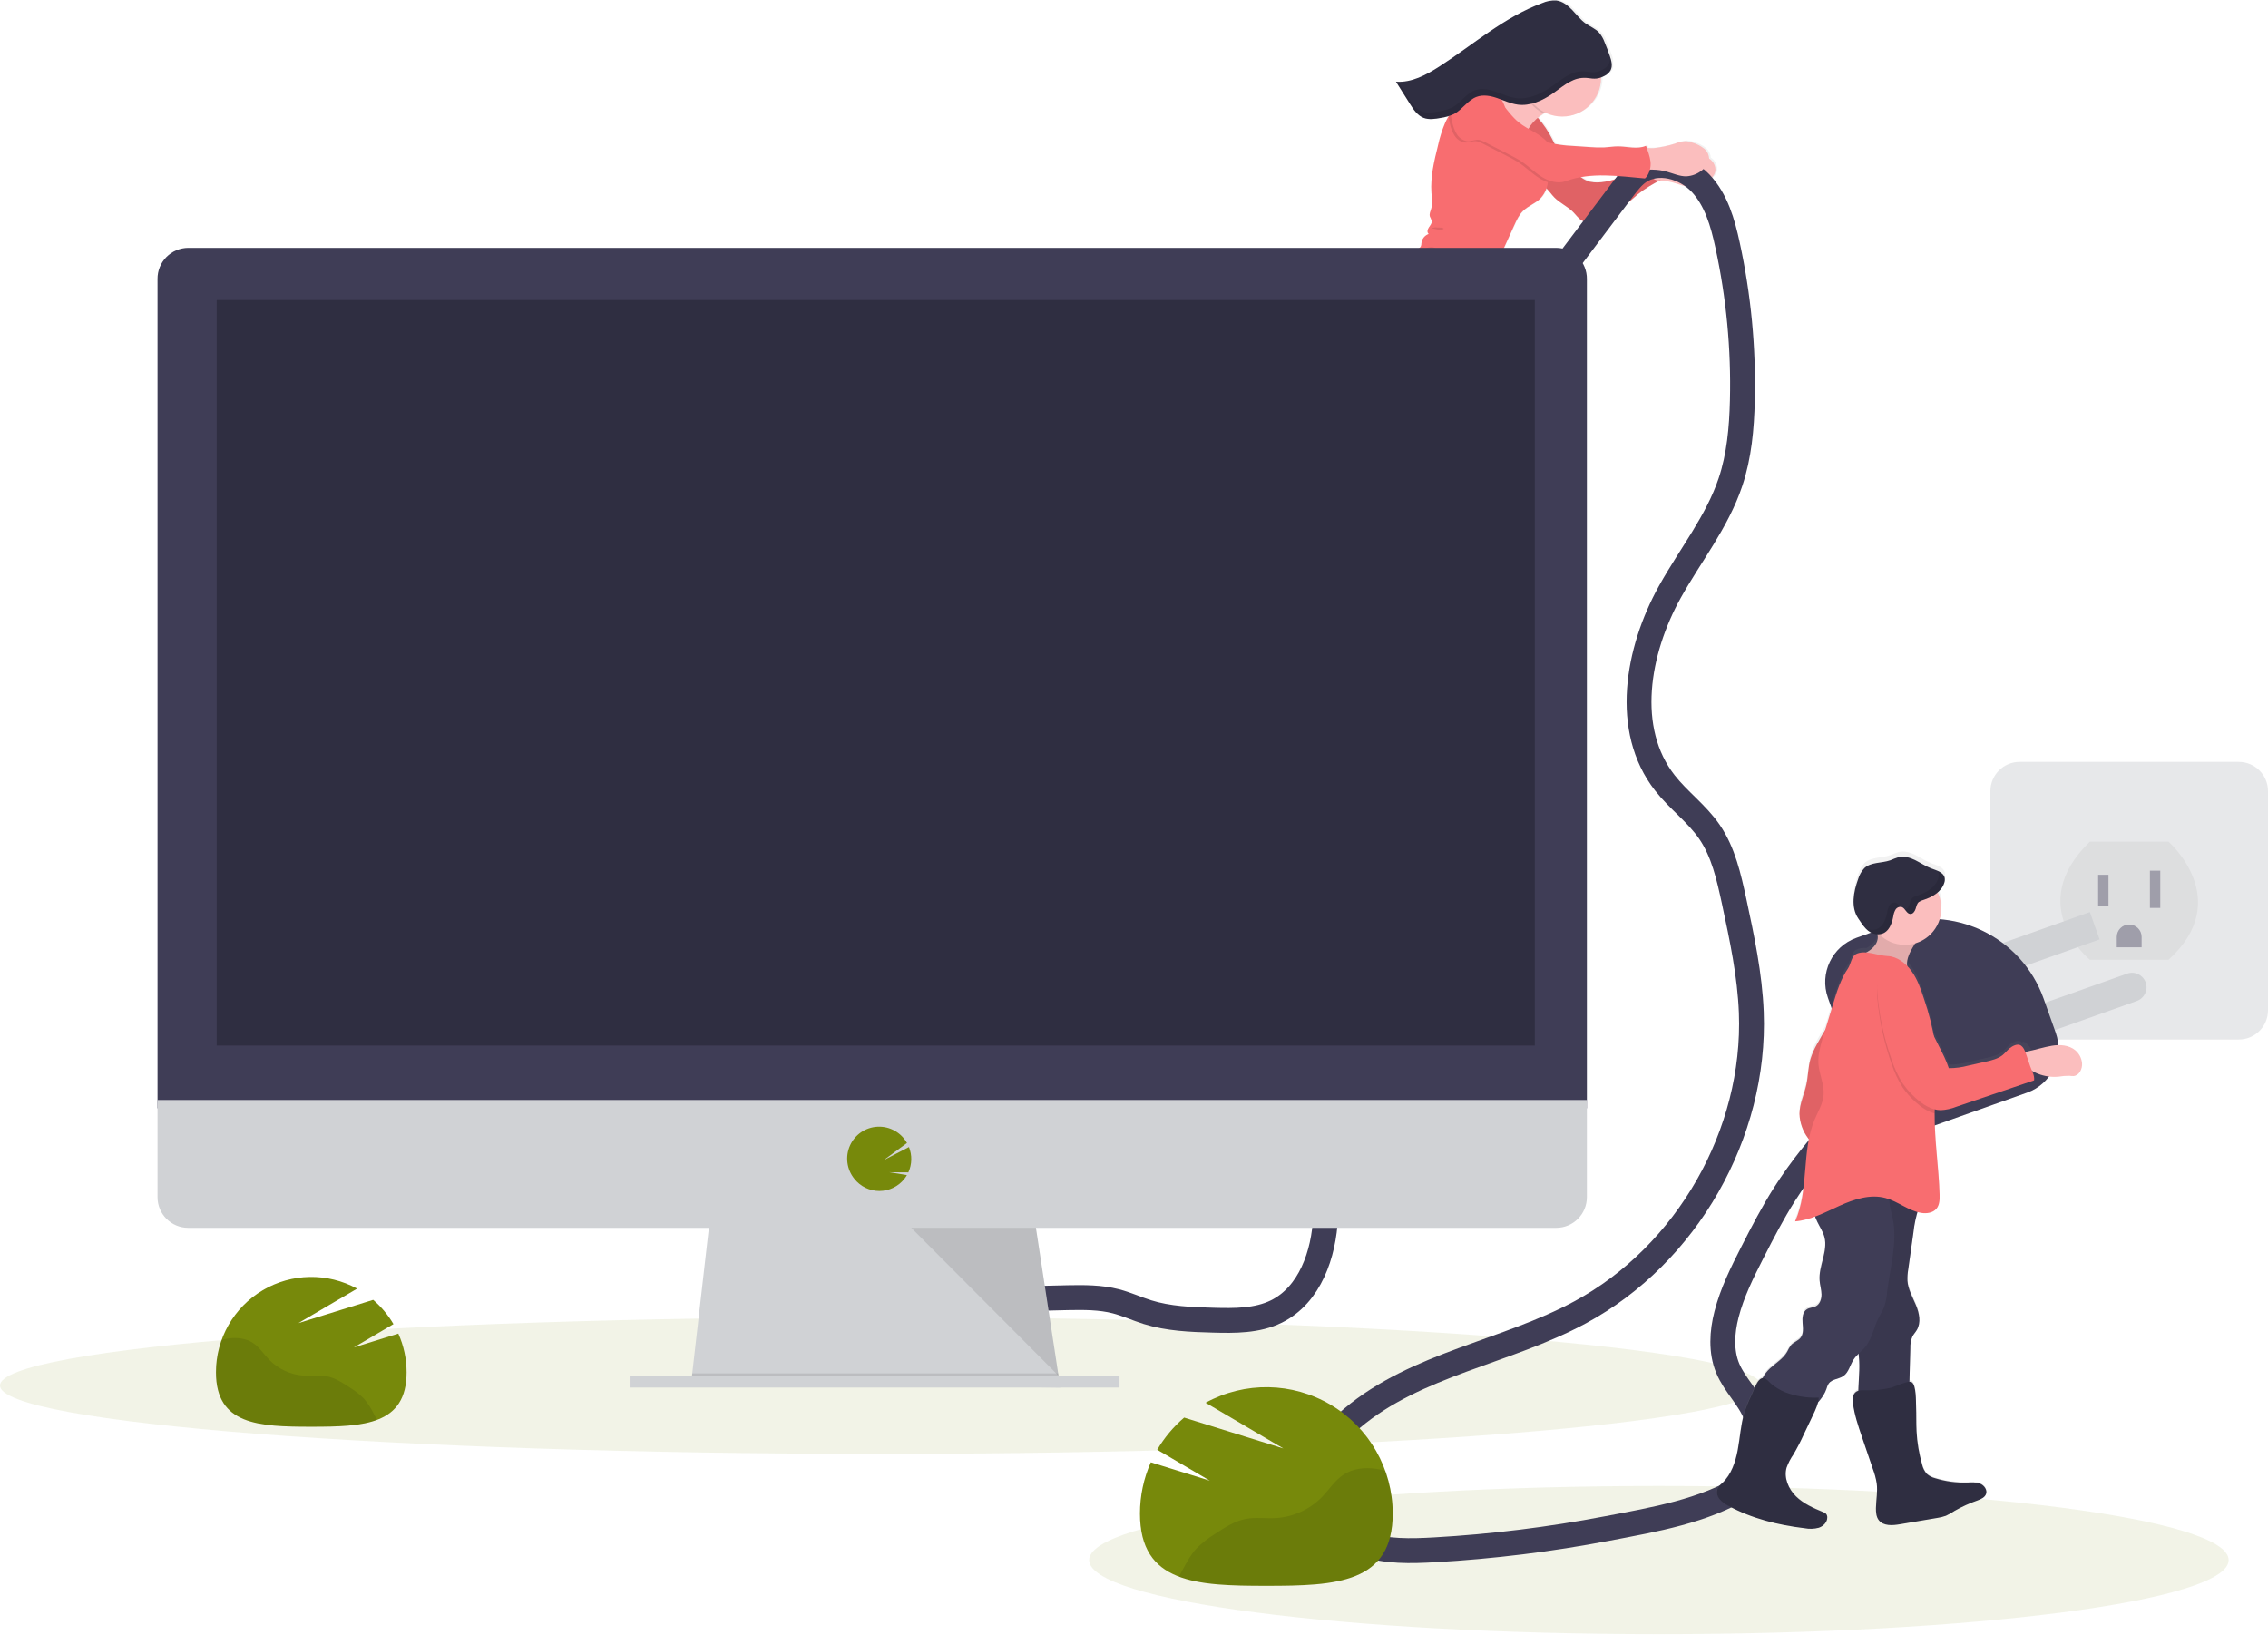
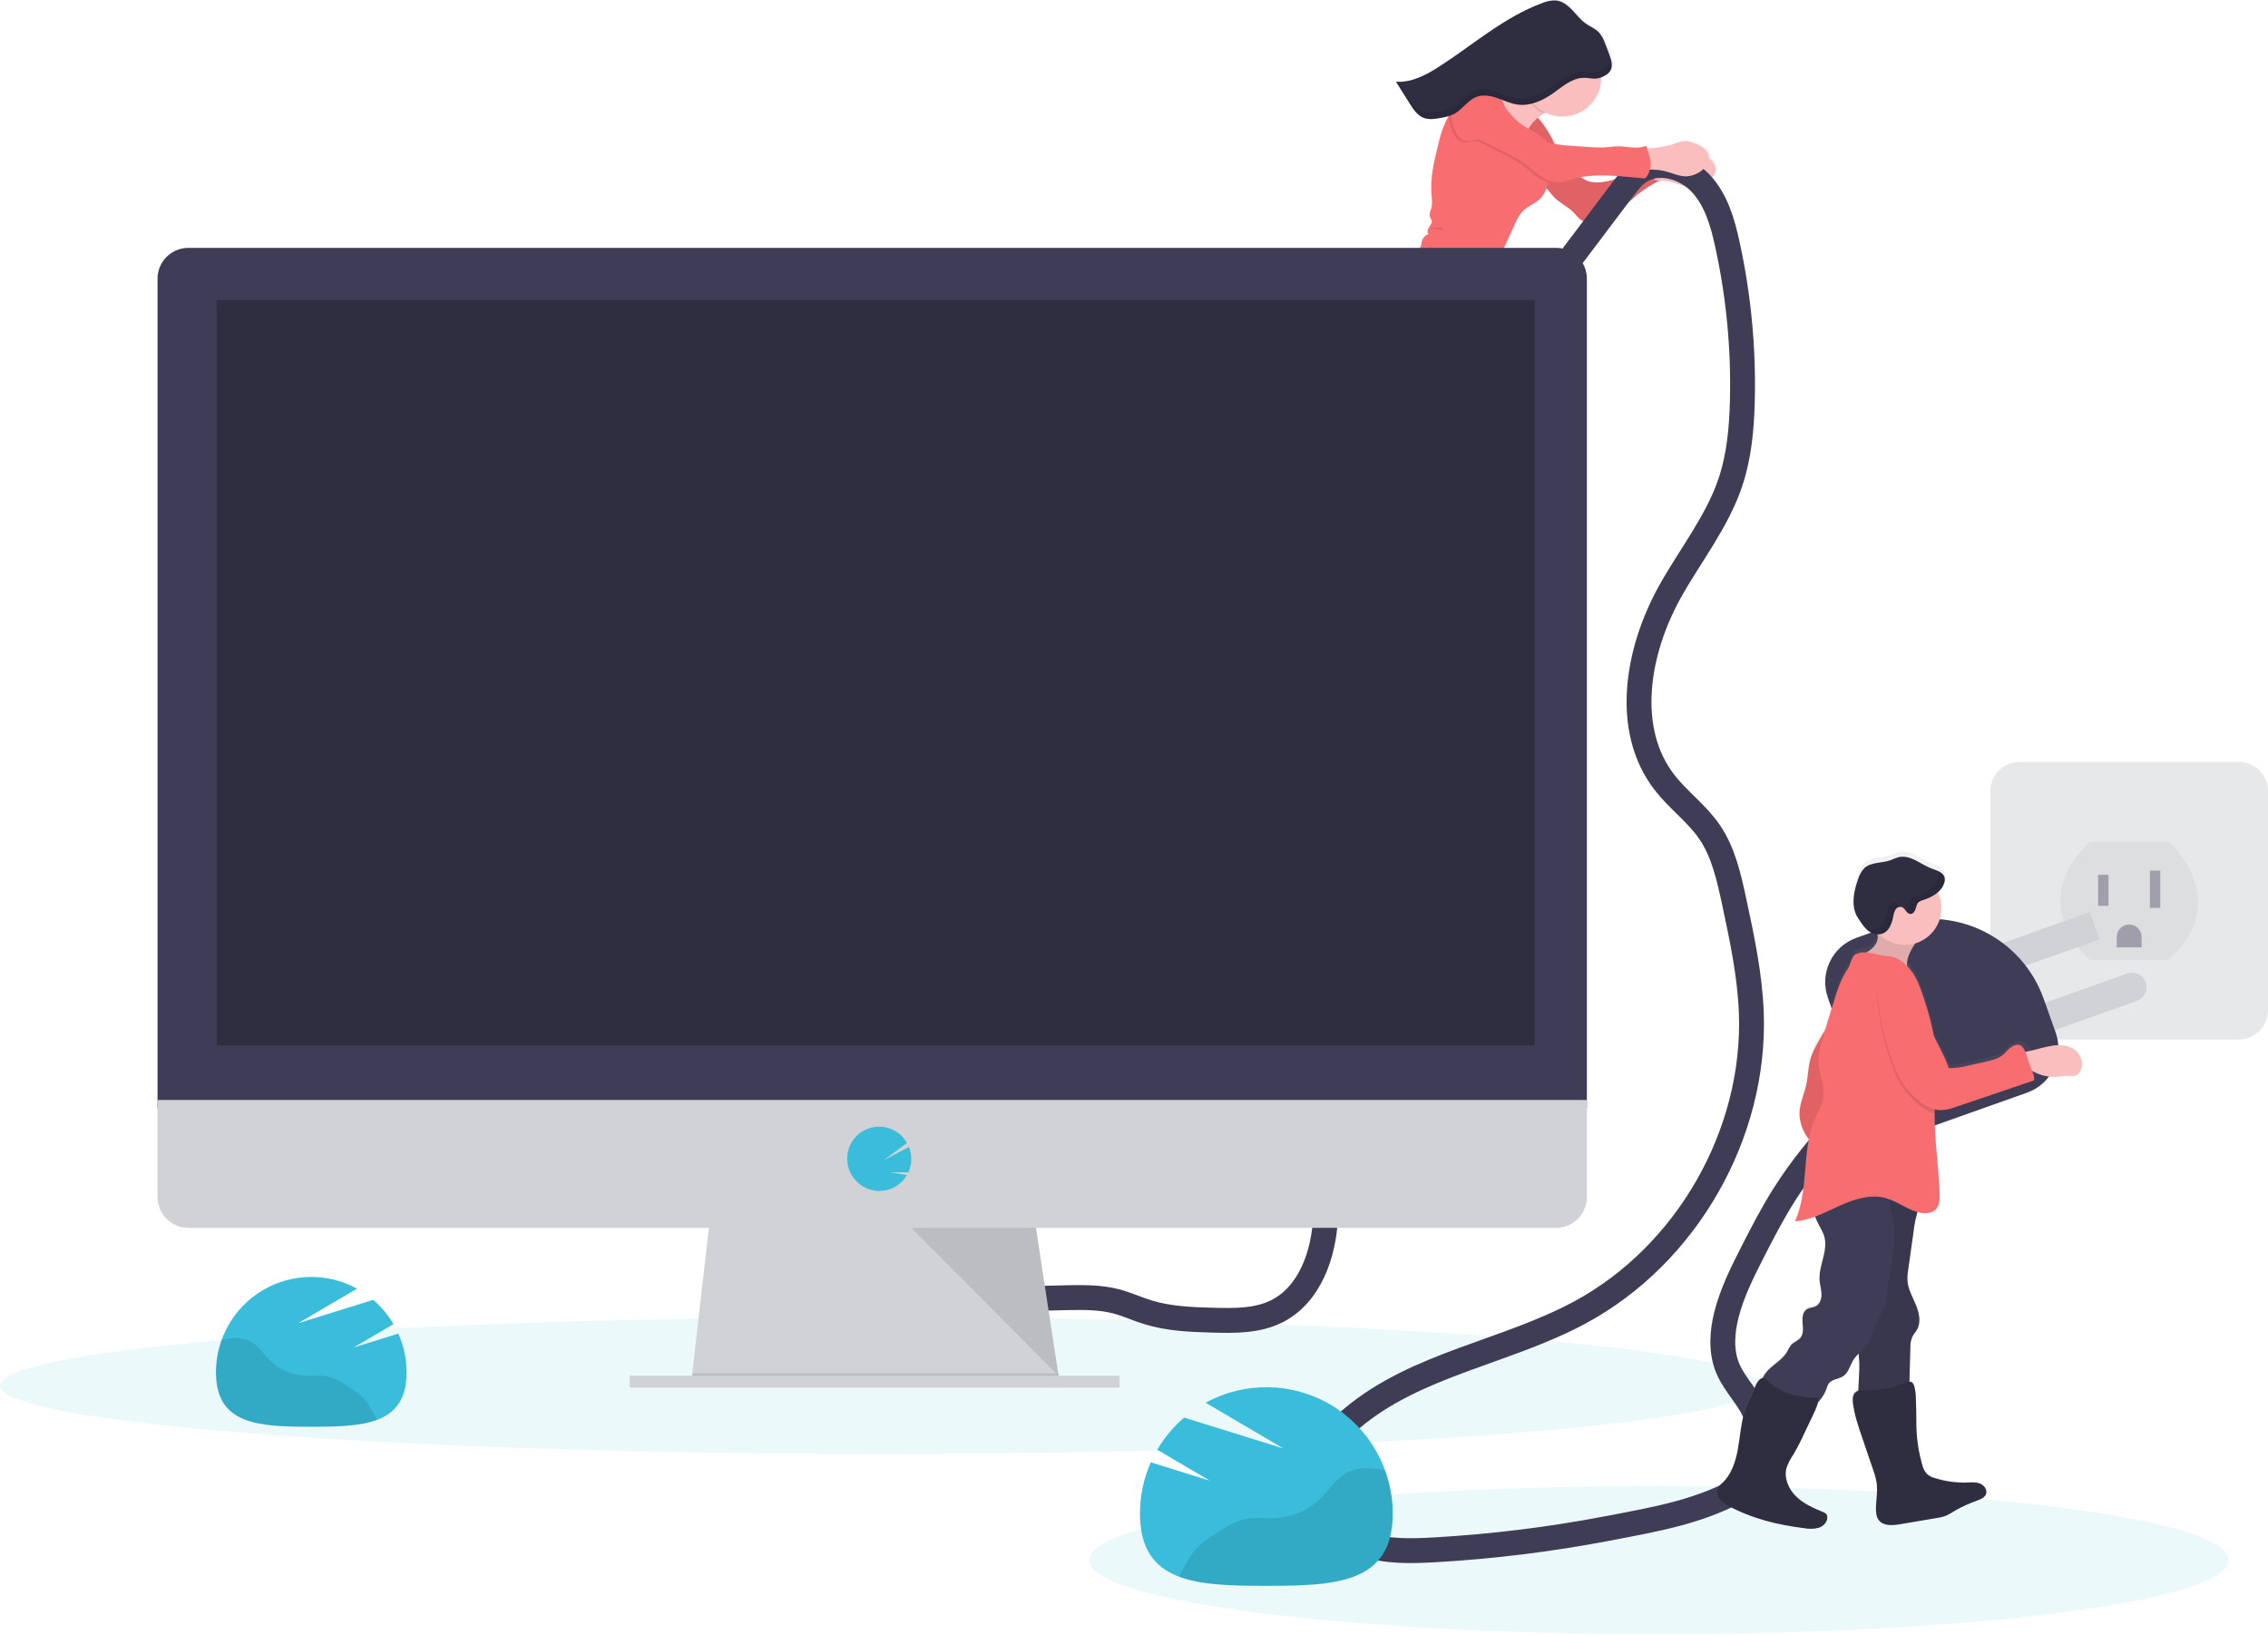
<svg xmlns="http://www.w3.org/2000/svg" xmlns:xlink="http://www.w3.org/1999/xlink" data-name="Layer 1" width="1094.72" height="788.69" viewBox="0 0 1094.72 788.69">
  <defs>
    <linearGradient id="a" x1="2938.83" y1="215.4" x2="2938.83" y2="-91.93" gradientTransform="rotate(59.3 1726.545 -1812.88)" gradientUnits="userSpaceOnUse">
      <stop offset="0" stop-color="gray" stop-opacity=".25" />
      <stop offset=".54" stop-color="gray" stop-opacity=".12" />
      <stop offset="1" stop-color="gray" stop-opacity=".1" />
    </linearGradient>
    <linearGradient id="b" x1="1364.21" y1="820.42" x2="1364.21" y2="492.03" gradientTransform="matrix(-1 -.04 -.04 1 2349.24 29.65)" xlink:href="#a" />
  </defs>
  <g opacity=".5">
    <rect x="960.72" y="367.69" width="134" height="134" rx="14.12" fill="#d0d2d5" />
    <path d="M1008.72 406.2h38s32 28 0 57h-38s-32-26 0-57z" opacity=".1" />
    <path fill="#3f3d56" d="M1012.72 422.19h5v15h-5zm25-2h5v18h-5zm-10 26a6 6 0 016 6v5h-12v-5a6 6 0 016-6z" />
  </g>
  <path d="M674.41 294.11c3.17-.07 6.33.17 9.49 0 2.89-.14 5.76-.61 8.65-.9 4.94-.49 9.92-.45 14.88-.66 3.26-.14 6.7-.46 9.34-2.38 2.48-1.79 3.86-4.71 6.07-6.83 9-8.65 15.17-20.22 23.17-29.82 2-2.44 4.09-4.87 5.9-7.48 3.47-5 5.92-10.67 8.36-16.27a45.11 45.11 0 002.4-6.42c.45-1.76.68-3.58 1.28-5.3 1.24-3.52 4.22-6.6 4.58-10.31l-.42.06c3.64-4.63 3.08-12.7 4.88-18.63a80.28 80.28 0 014.17-10.29l6.69-14.57c1.15-2.5 2.35-5.08 4.34-7 2.41-2.33 5.77-3.49 8.19-5.81a12.71 12.71 0 003.14-5.11l.21.2c1.28 1.25 2.28 2.78 3.53 4.07 2.69 2.78 6.42 4.37 9.16 7.1 1.4 1.39 2.55 3.08 4.24 4.09a4.7 4.7 0 005.44-.67c4.91-4.32 12.23-4.72 17.54-8.53 1.47-1.06 2.75-2.35 4.13-3.51a56.32 56.32 0 0110.67-6.7 26.61 26.61 0 016.59.94c3.08.85 6.09 2.26 9.29 2.2a13.4 13.4 0 007.81-3c1.63-1.26 3.12-3 3.36-5a6.42 6.42 0 00-2.4-5.4c-.22-.19-.45-.36-.68-.53A6.68 6.68 0 00876 127a16 16 0 00-5.45-2.78 11.69 11.69 0 00-3.44-.78 15.7 15.7 0 00-5.34 1.25 51.34 51.34 0 01-10.47 2.2c-.63.06-1.91-.07-3-.08l-.37-1.06c-4.16 1.92-9 .34-13.56.35-2.22 0-4.43.39-6.64.53a59.92 59.92 0 01-7.34-.16L813 126a87.11 87.11 0 01-9.42-1c-.83-1.69-1.66-3.38-2.59-5a46.27 46.27 0 00-5.49-7.63 26.52 26.52 0 012.64-2l.18-.11c.23-.13.51-.27.82-.41a18.93 18.93 0 0027.06-17.08 14.5 14.5 0 001.6-.73c.3-.16.6-.33.89-.52l.43-.29a8.34 8.34 0 00.78-.67c.12-.12.24-.24.35-.37a4.78 4.78 0 00.57-.84c.06-.12.12-.23.17-.35s0-.09.05-.14.07-.18.1-.26 0-.12.05-.18l.06-.24a1.29 1.29 0 000-.19v-.44a1.64 1.64 0 010-.22 1.7 1.7 0 000-.22v-.22a1.62 1.62 0 000-.22v-.27a1.79 1.79 0 000-.23v-.91a1.16 1.16 0 000-.18 2.33 2.33 0 000-.28v-.16c0-.05 0-.2-.07-.3v-.14l-.09-.32v-.12c0-.11-.07-.22-.1-.33v-.1l-.12-.36v-.06c0-.17-.11-.35-.17-.52-.75-2.16-1.56-4.31-2.42-6.43a15.64 15.64 0 00-2.78-4.86c-1.77-1.88-4.31-2.82-6.43-4.32-2.5-1.76-4.37-4.25-6.49-6.47s-4.69-4.23-7.74-4.6a15.16 15.16 0 00-7.06 1.29c-18.37 6.78-33.41 20.14-49.88 30.74-6.41 4.13-13.59 8-21.18 7.47l6.7 10.64c.32.52.65 1 1 1.54s.7 1 1.07 1.5a12.07 12.07 0 003.51 3.22 7.69 7.69 0 001.08.52 8.88 8.88 0 001 .31c2.39.57 5 .09 7.42-.39.83-.16 1.66-.33 2.48-.52l1-.28h.16v.16c-.56 1-1.09 1.91-1.56 2.9a60.81 60.81 0 00-3.57 11.12c-1.89 7.5-3.79 15.16-3.29 22.86.17 2.6.61 5.26-.14 7.76-.36 1.23-1 2.49-.66 3.71a17.12 17.12 0 01.92 2.18c.16 1.16-.76 2.16-1.42 3.12s-1 2.49-.06 3.16a5.39 5.39 0 00-3.57 4.45 3.79 3.79 0 01-.34 1.71 4.23 4.23 0 01-1 .93 5.39 5.39 0 00-1.87 3.36c-1.93 0-3.56 1.88-5.32 3a21.45 21.45 0 01-4.85 1.76c-4.83 1.54-9 4.71-12.77 8.05-2.1 1.83-4.22 3.85-5.14 6.47-.3.86-.46 1.76-.72 2.63a18.14 18.14 0 01-2.32 4.74 34.23 34.23 0 01-7 7.82 18.59 18.59 0 00-3.6 3.86c-1.53 2.21-4.64 2.87-6.28 5a23.75 23.75 0 01-2 3c-1.27 1.2-3.19 1.3-4.81 2-3.79 1.57-5.54 6-8.92 8.34a.94.94 0 01-.67.22c-.29 0-.46-.35-.71-.52-.49-.33-1.14-.08-1.72.07s-1.36.09-1.51-.49c-8.15-4.94-16.16-10.3-24.32-15.24l-3.72-2.25-19.9-12.06a1.48 1.48 0 00-1.57 0l-.62.43c-1-1.06-2.11-2-2.77-2.78-.27-.31-.54-.62-.82-.92a1.22 1.22 0 00.53-.1 1 1 0 00.43-1.3 3.26 3.26 0 00-.92-1.17 22.15 22.15 0 01-2.39-2.73 25.24 25.24 0 00-2.63-3.44 4.83 4.83 0 00-3.9-1.55 6.33 6.33 0 00-2.26.91 37.09 37.09 0 00-7.5 5.75.79.79 0 00-.33.62c0 .2.2.35.22.54a.7.7 0 01-.19.5 20.93 20.93 0 01-4.73 4.31q-3.81 2.85-7.45 5.92a10.42 10.42 0 00-3.48 4.25 8.31 8.31 0 00.61 5.9c1.66 3.91 4.57 7.15 7.45 10.28a3.64 3.64 0 001.91 1.34 2.43 2.43 0 001.73-.42c1.77-1.16 2.06-3.56 2.19-5.66.05-1 .11-1.92.17-2.88a1.33 1.33 0 01.11-.56 1.4 1.4 0 01.61-.49l2.75-1.45c-.08-.13-.17-.26-.26-.39a11.21 11.21 0 016.49-.42c1.46.43 2.8 1.3 4.2 1.84a9.29 9.29 0 001 5.42c5.13.53 9.75 2.81 14.34 5.11a114.33 114.33 0 0110.78 6.09q4.24 2.76 8.3 5.77c3.84 2.84 7.55 5.85 11.22 8.89a54.11 54.11 0 007.67 5.65c7.22 4.05 16.9 4.19 23.53-.86 8.36-6.37 19-9.68 28-15.19a31.6 31.6 0 007.25-5.57 4.94 4.94 0 01-.12.77c-.54 2.49-2.69 4.29-3.5 6.81-.63 2-.4 4.31-1.62 6-.93 1.29-2.67 2.21-2.72 3.8 0 .44.13.88.13 1.32a4.13 4.13 0 01-.48 1.59c-1 2.25-2.12 4.61-4.17 6-.8.55-1.82 1.05-2 2a1.89 1.89 0 01-.21.79c-.34.47-1.09.22-1.63.42-.75.28-.87 1.25-1.17 2a3.24 3.24 0 01-3.27 1.92c-6.83-.83-13.54 2.26-20.42 2.08-2.37-.07-4.73-.31-7.11-.33-7.3-.06-14.45 2-21.48 4a11.34 11.34 0 00-1.42 4.5 17.37 17.37 0 01-7.35.28 15.67 15.67 0 00-1.84-.25 2.77 2.77 0 00.16-1.42 40.15 40.15 0 00-8.23 3.67c-1.71 1-3.52 2.4-3.68 4.37a6.57 6.57 0 00.32 2.24l.93 3.53a3.72 3.72 0 00.83 1.77c.31.3.72.48 1 .8a3.14 3.14 0 01.54 1.27l.78 3.06a19.46 19.46 0 01.62 3.11c.09 1 0 1.92.07 2.88a29.93 29.93 0 00.69 4.7l1.11 5.54a18.91 18.91 0 001.31 4.5c.47 1 1.1 1.86 1.48 2.86.3.77.44 1.59.8 2.32a6.19 6.19 0 002.9 2.68 3.23 3.23 0 001.41.44c1.42 0 2.44-1.32 3.1-2.58a15.6 15.6 0 002.07-7.52c0-1.06-.21-2.11-.3-3.17-.24-3 .62-5.92.62-8.91a1.75 1.75 0 00-1.25-1.82c.09-2.54.08-5.23 1.42-7.4a11.15 11.15 0 012.44-2.65c.37 1.18.78 2.35 1.24 3.49 7.61-2.22 15.47-4.36 23.44-4.56zM837 140.54c-.54.2-1.09.4-1.65.58-4.66 1.55-10 3.06-14.82 2a12.87 12.87 0 01-4.06-2l-.35-.22c6.79-1.19 13.88-.9 20.88-.36z" transform="translate(-52.64 -55.65)" fill="url(#a)" />
  <path d="M811.42 74.6a15.45 15.45 0 015.31-1.23 11.65 11.65 0 013.42.79 16.08 16.08 0 015.44 2.8 6.51 6.51 0 012.41 5.4c-.23 2-1.71 3.73-3.33 5a13.27 13.27 0 01-7.76 3c-3.18.05-6.18-1.38-9.25-2.23a26.56 26.56 0 00-6.86-1 15 15 0 01-3.49-.22 3.74 3.74 0 01-2.68-2.06 5.28 5.28 0 010-3c.23-1.24.19-4.18 1.29-4.92.88-.6 4-.12 5.08-.21a50.14 50.14 0 0010.42-2.12z" fill="#fbbebe" />
  <path d="M740.03 54.47a46.24 46.24 0 017.75 10c3.52 6.14 5.76 13.28 11.06 18a37.32 37.32 0 004.47 3.23 12.9 12.9 0 004.06 2c4.76 1.07 10.1-.42 14.74-2a93.35 93.35 0 0013.33-6 11 11 0 001.56 5.48c1.11 1.57 3.38 2.49 5 1.5a59.3 59.3 0 00-11.53 7.13c-1.37 1.16-2.64 2.44-4.1 3.49-5.27 3.79-12.56 4.17-17.43 8.47a4.69 4.69 0 01-5.41.65c-1.69-1-2.84-2.72-4.23-4.11-2.74-2.74-6.46-4.34-9.15-7.13-1.25-1.29-2.25-2.82-3.53-4.08-1.83-1.8-4.21-3-5.89-5-1.25-1.47-2-3.26-3.17-4.83-1-1.36-2.18-2.55-3.07-4-2.18-3.47-2.16-8-.91-11.89s4.12-7.52 6.45-10.91z" fill="#f86d70" />
  <path d="M740.03 54.47a46.24 46.24 0 017.75 10c3.52 6.14 5.76 13.28 11.06 18a37.32 37.32 0 004.47 3.23 12.9 12.9 0 004.06 2c4.76 1.07 10.1-.42 14.74-2a93.35 93.35 0 0013.33-6 11 11 0 001.56 5.48c1.11 1.57 3.38 2.49 5 1.5a59.3 59.3 0 00-11.53 7.13c-1.37 1.16-2.64 2.44-4.1 3.49-5.27 3.79-12.56 4.17-17.43 8.47a4.69 4.69 0 01-5.41.65c-1.69-1-2.84-2.72-4.23-4.11-2.74-2.74-6.46-4.34-9.15-7.13-1.25-1.29-2.25-2.82-3.53-4.08-1.83-1.8-4.21-3-5.89-5-1.25-1.47-2-3.26-3.17-4.83-1-1.36-2.18-2.55-3.07-4-2.18-3.47-2.16-8-.91-11.89s4.12-7.52 6.45-10.91z" opacity=".1" />
  <path d="M562.3 146.82a10.36 10.36 0 00-2.82-2.55 8.54 8.54 0 00-5.27-.54c-4.46.68-8.6 2.72-12.52 5-3.16 1.81-6.3 3.82-8.56 6.67a6.85 6.85 0 00-1.51 3 6.18 6.18 0 00.23 2.73 6.6 6.6 0 003.57 4.62c2.09.82 4.42-.05 6.52-.85 2.82-1.09 5.92-2.1 8.82-1.24 2.15.64 4 2.27 6.27 2.33 2.67.08 4.83-2.08 6.53-4.14 1.47-1.8 4.69-5.05 4.48-7.58s-4.16-5.64-5.74-7.45zm33.7 77.83a17.27 17.27 0 01-7.5.31c-1.52-.28-3.38-.64-4.35.55a3.58 3.58 0 00-.61 1.48c-2.49 10.19-.21 21 4 30.65a.94.94 0 00.28.42c.27.2.64.06.95-.07a11.28 11.28 0 002.83-1.65c1.92-1.74 2.33-4.57 2.42-7.16s.05-5.33 1.39-7.55c1.68-2.75 5.19-4.09 6.57-7 1.11-2.37.53-5.18-.45-7.6-.33-.84-.46-3-1.24-3.41s-3.4.79-4.29 1.03z" fill="#fbbebe" />
  <path d="M562.01 145.8a1 1 0 00.42-1.3 3.38 3.38 0 00-.92-1.18 20.69 20.69 0 01-2.38-2.74 27.68 27.68 0 00-2.63-3.44 4.85 4.85 0 00-3.89-1.56 6 6 0 00-2.25.9 36.36 36.36 0 00-7.45 5.72c-.17.17-.36.38-.32.62s.2.34.22.54a.69.69 0 01-.18.49 20.68 20.68 0 01-4.7 4.29q-3.78 2.84-7.4 5.9a10.3 10.3 0 00-3.45 4.23 8.41 8.41 0 00.63 5.89c1.67 3.92 4.58 7.16 7.45 10.31a3.78 3.78 0 001.92 1.35 2.42 2.42 0 001.72-.42c1.75-1.15 2-3.55 2.15-5.64l.16-2.89a1.29 1.29 0 01.11-.55 1.35 1.35 0 01.61-.49l2.72-1.44a8.77 8.77 0 00-8-4.16 3 3 0 01-2.14-.29 1.76 1.76 0 010-2.44 5.38 5.38 0 012.36-1.31c7.17-2.63 13.65-6.85 20.61-10a5.29 5.29 0 012.46-.57c.7.05 1.52.46 2.17.18zm28.25 104.72c-.32.6-.43 1.3-.78 1.89s-1.11 1-1.7.7a1.75 1.75 0 01-.66-.89 37.36 37.36 0 01-2.45-22.06 13.91 13.91 0 011.07-3.52c.53-1.08 1.3-2.18 1.08-3.36a39.64 39.64 0 00-8.18 3.64c-1.7 1-3.49 2.39-3.65 4.35a6.84 6.84 0 00.33 2.24l.94 3.53a3.65 3.65 0 00.84 1.77c.3.3.71.49 1 .81a3 3 0 01.54 1.26l.79 3.06a19.6 19.6 0 01.63 3.12c.09 1 0 1.92.08 2.88a31 31 0 00.7 4.69l1.13 5.54a19.26 19.26 0 001.32 4.5c.47 1 1.1 1.86 1.49 2.87.29.77.44 1.59.8 2.32a6.29 6.29 0 002.89 2.69 3.39 3.39 0 001.41.45c1.41.05 2.42-1.32 3.08-2.58a15.56 15.56 0 002-7.5c0-1.06-.22-2.11-.31-3.17-.25-3 .59-5.91.58-8.9.02-2.8-3.94-2.27-4.97-.33z" fill="#f86d70" />
  <path d="M736.98 76.29a22.08 22.08 0 01-8-6.25 38.19 38.19 0 01-3-4.45 135.15 135.15 0 01-9.75-20.07c4.26.87 8.73 1.66 12.92.46a17.84 17.84 0 006-3.18 51.87 51.87 0 006.32-6.17 60.76 60.76 0 005 8c1.07 1.44 4.69 4.37 4.42 6.33s-4.27 2.94-5.89 3.87l-.17.11a22.68 22.68 0 00-6.15 5.73c-3.14 4.46-4.23 10.68-1.7 15.62z" fill="#fbbebe" />
  <path d="M745.08 54.79a18.74 18.74 0 01-9.85-12 51.87 51.87 0 006.32-6.17 60.76 60.76 0 005 8c1.07 1.44 4.69 4.37 4.42 6.33s-4.27 2.91-5.89 3.84z" opacity=".1" />
  <circle cx="754.08" cy="37.53" r="18.73" fill="#fbbebe" />
  <path d="M713.11 154.2a8.74 8.74 0 01-8.62.21 16.59 16.59 0 01-3.72-3.13c-6.15-6.31-12-13-16.11-20.83a14.44 14.44 0 01-1.82-5.37 5.9 5.9 0 011.93-5.12 4.16 4.16 0 001-.93 3.75 3.75 0 00.33-1.7 5.31 5.31 0 013.54-4.43c-1-.68-.6-2.19.05-3.16s1.56-2 1.4-3.12a17.12 17.12 0 00-.92-2.18c-.36-1.22.29-2.48.64-3.7.73-2.5.29-5.16.11-7.76-.53-7.7 1.34-15.34 3.19-22.83a61.24 61.24 0 013.52-11.1c.47-1 1-2 1.54-2.89a76.83 76.83 0 016.29-8.75 11.36 11.36 0 014.29-3.84 4.24 4.24 0 01.5-.18 10.88 10.88 0 013.82-.29c3.38.21 6.93 1 9.34 3.38s3.19 5.72 4.28 8.94a24.63 24.63 0 001.26 3.15c1.59 3.16 4.18 5.68 6.73 8.13l2.77 2.67c1.39 1.34 3.8 1 5.11 2.41a6.48 6.48 0 011.17 2.24 34.75 34.75 0 012.55 11.33 18.75 18.75 0 01-.15 2.59 13.64 13.64 0 01-3.79 8c-2.4 2.31-5.74 3.45-8.13 5.77-2 1.92-3.16 4.49-4.3 7l-6.61 14.54a82.39 82.39 0 00-4.11 10.25c-2.08 6.99-.9 16.85-7.08 20.7z" fill="#f86d70" />
  <path d="M655.36 236.6c-4.94.2-9.89.14-14.81.61-2.87.28-5.73.75-8.61.87-3.14.14-6.29-.11-9.44-.05-7.93.17-15.75 2.28-23.38 4.46a44.4 44.4 0 01-3.31-16.57 10.57 10.57 0 010-1.13 11.37 11.37 0 011.41-4.58c7-2 14.1-4 21.37-3.9 2.37 0 4.72.28 7.08.35 6.85.21 13.51-2.86 20.31-2a3.2 3.2 0 003.25-1.91c.29-.74.41-1.71 1.16-2 .54-.2 1.28.05 1.62-.41a2.1 2.1 0 00.21-.79c.2-1 1.21-1.45 2-2 2-1.38 3.13-3.74 4.13-6a4.07 4.07 0 00.47-1.58c0-.44-.14-.88-.13-1.33 0-1.58 1.77-2.49 2.69-3.78 1.21-1.7 1-4 1.59-6 .8-2.52 2.93-4.31 3.46-6.79a4.94 4.94 0 00.12-.77 31.32 31.32 0 01-7.21 5.54c-8.88 5.47-19.5 8.74-27.79 15.07-6.58 5-16.22 4.85-23.42.78a54.16 54.16 0 01-7.66-5.67c-3.66-3-7.36-6.07-11.19-8.93q-4-3-8.29-5.79a114.13 114.13 0 00-10.74-6.29c-4.58-2.32-9.19-4.62-14.29-5.17a10.53 10.53 0 01-.28-8.64 29.14 29.14 0 014.68-7.55 21.78 21.78 0 015.36-5.47 1.46 1.46 0 011.56 0l19.82 12.17 3.71 2.27c8.13 5 16.13 10.35 24.26 15.32.15.57.94.64 1.51.49s1.22-.39 1.71-.06c.24.16.41.46.71.52a1 1 0 00.66-.22c3.36-2.31 5.08-6.75 8.85-8.3 1.61-.66 3.52-.76 4.78-2a22.71 22.71 0 002-3c1.63-2.13 4.72-2.77 6.23-5a18.35 18.35 0 013.57-3.84 33.83 33.83 0 007-7.79 18.08 18.08 0 002.29-4.72c.26-.87.42-1.77.71-2.63.91-2.62 3-4.63 5.09-6.45 3.79-3.32 7.88-6.47 12.68-8a21.44 21.44 0 004.83-1.75c1.93-1.18 3.7-3.37 5.91-2.86a5 5 0 012.19 1.38 69.61 69.61 0 017.45 8.53q5.35 6.81 10.69 13.63a15.75 15.75 0 004.19 4.15 11.49 11.49 0 007.75 1c-.35 3.71-3.3 6.77-4.52 10.29-.59 1.71-.82 3.53-1.26 5.28a43.25 43.25 0 01-2.37 6.41c-2.4 5.59-4.82 11.21-8.26 16.23-1.78 2.61-3.83 5-5.84 7.45-7.93 9.57-14 21.11-23 29.72-2.18 2.11-3.56 5-6 6.81-2.65 1.96-6.07 2.26-9.26 2.39z" fill="#434175" />
  <path d="M693.04 109.72a5.43 5.43 0 00-2.5.75c1.83-.64 4.06 1.07 5.75.26.79-.38.67-.49 0-.72-1.01-.34-2.23-.03-3.25-.29z" opacity=".1" />
  <path fill="#d0d2d5" d="M935.241 466.28l73.503-26.101 4.685 13.192-73.503 26.102zm24.589 27.357l66.906-23.759a7 7 0 018.94 4.254 7 7 0 01-4.255 8.94l-66.907 23.758-4.684-13.193z" />
  <path d="M896.087 452.598l16.303-5.789a58 58 0 0174.065 35.248l5.789 16.303a22.68 22.68 0 01-13.783 28.962l-49.587 17.608a22.68 22.68 0 01-28.962-13.783l-17.608-49.587a22.68 22.68 0 0113.783-28.962z" fill="#3f3d56" />
  <path d="M692.14 119.48a3.88 3.88 0 00-2.11-.13 4.46 4.46 0 00-2.75 1.35 1.5 1.5 0 001.23 0 7.27 7.27 0 012-.22c.58 0 2.31.64 2.76.36.66-.43-.68-1.19-1.13-1.36zm54.99-31.54a19.42 19.42 0 01-4.28-2.06c-3.51-2.23-6.46-5.26-9.93-7.54a55.25 55.25 0 00-5.43-3l-11.71-6a11.87 11.87 0 00-2.84-1.16c-1.91-.42-4.06.86-6 .59a7.23 7.23 0 01-4.88-3.37 17.57 17.57 0 01-2.2-5.67 29.09 29.09 0 01-.67-3.59 16 16 0 01-.07-3.79 9.48 9.48 0 013.3-6.46 12.09 12.09 0 014.64-2 19.37 19.37 0 013.21-.53 11.43 11.43 0 011.85 0c4.42.35 8.16 3.35 11.11 6.65 1.55 1.74 3 3.61 4.48 5.38a24.63 24.63 0 001.26 3.15c1.59 3.16 4.18 5.68 6.73 8.13l2.77 2.67c1.39 1.34 3.8 1 5.11 2.41a6.48 6.48 0 011.17 2.24 34.75 34.75 0 012.53 11.36 18.75 18.75 0 01-.15 2.59zm-91.07 127.98l-60.26 8.87a11.37 11.37 0 011.41-4.58c7-2 14.1-4 21.37-3.9 2.37 0 4.72.28 7.08.35 6.85.21 13.51-2.86 20.31-2a3.2 3.2 0 003.25-1.91c.29-.74.41-1.71 1.16-2 .54-.2 1.28.05 1.62-.41a2.1 2.1 0 00.21-.79c.2-1 1.21-1.45 2-2 2-1.38 3.13-3.74 4.13-6a4.07 4.07 0 00.47-1.58c0-.44-.14-.88-.13-1.33 0-1.58 1.77-2.49 2.69-3.78 1.21-1.7 1-4 1.59-6 .8-2.52 2.93-4.31 3.46-6.79l.26-.34 10.26-4z" opacity=".1" />
-   <ellipse cx="425" cy="668.67" rx="425" ry="33" fill="#77890b" opacity=".1" />
-   <ellipse cx="800.72" cy="752.92" rx="275" ry="35.77" fill="#77890b" opacity=".1" />
+   <ellipse cx="425" cy="668.67" rx="425" ry="33" fill="#39bdda" opacity=".1" />
+   <ellipse cx="800.72" cy="752.92" rx="275" ry="35.77" fill="#39bdda" opacity=".1" />
  <path d="M475.25 641.95l.28-14.16q20-1.14 40-1.52c7.74-.14 15.58-.19 23.07 1.75 5.19 1.35 10.1 3.63 15.22 5.23 10.2 3.18 21 3.6 31.71 3.89 10.39.29 21.24.39 30.57-4.2 16.15-8 22.94-27.65 23.73-45.64s-2.79-36.12-.3-54" fill="none" stroke="#3f3d56" stroke-miterlimit="10" stroke-width="12" />
  <path fill="#d0d2d5" d="M511.81 669.66l-178.19-2.28.52-4.57 8.62-75.39h156.48l11.52 75.39.88 5.71.17 1.14z" />
  <path opacity=".1" d="M511.64 668.52h-88.93l-89.09-1.14.52-4.57h176.62l.88 5.71z" />
  <path fill="#d0d2d5" d="M303.92 663.95h236.45v5.71H303.92z" />
  <path d="M765.96 134.62a14.87 14.87 0 00-14.8-15H90.84a14.88 14.88 0 00-14.8 15v400.26h689.92z" fill="#3f3d56" />
  <path d="M76.04 530.88v46.89a14.8 14.8 0 0014.8 14.8h660.32a14.8 14.8 0 0014.8-14.8v-46.89z" fill="#d0d2d5" />
  <path fill="#2f2e41" d="M104.6 144.8h636.23v359.81H104.6z" />
-   <path d="M424.43 574.78a15.43 15.43 0 0012.13-5.89 15.28 15.28 0 001.2-1.77l-8.46-1.39 9.15.07a15.44 15.44 0 00.29-12.22l-12.27 6.37 11.32-8.32a15.42 15.42 0 10-25.43 17.25 15.4 15.4 0 0012.07 5.9z" fill="#77890b" />
+   <path d="M424.43 574.78a15.43 15.43 0 0012.13-5.89 15.28 15.28 0 001.2-1.77l-8.46-1.39 9.15.07a15.44 15.44 0 00.29-12.22l-12.27 6.37 11.32-8.32a15.42 15.42 0 10-25.43 17.25 15.4 15.4 0 0012.07 5.9z" fill="#39bdda" />
  <path opacity=".1" d="M439.85 592.56l71.09 71.39-10.91-71.39h-60.18z" />
  <path d="M745.18 141.87l38.18-50.59c2.28-3 4.63-6.13 7.76-8.29 9-6.22 22.19-2.54 29.72 5.43s10.69 19.06 13 29.78a316.11 316.11 0 017.16 75.15c-.32 13.29-1.51 26.72-5.74 39.33-6.42 19.18-19.43 35.33-29.26 53-15.83 28.47-22.46 66.44-2.42 92.13 6.53 8.37 15.42 14.77 21.45 23.51 6.81 9.87 9.46 21.94 12 33.66 3.79 17.7 7.59 35.51 8.29 53.6 2.26 58.49-31.09 116.93-82.59 144.75-35.75 19.32-79 24.92-110.09 51.12-11 9.23-20.48 22.8-17.78 36.86 2.2 11.41 12.22 20.08 23.22 23.85s22.93 3.46 34.53 2.8a636.33 636.33 0 0083-10.25c23.23-4.44 46.42-8.27 66.67-20.49a14 14 0 005.05-4.53c1.31-2.19 1.53-4.84 1.71-7.39.55-7.51 1.07-15.3-1.58-22.35-3.09-8.24-10.14-14.48-13.52-22.6s-2.77-17.47-.58-26c2.7-10.54 7.61-20.36 12.55-30.05 4.81-9.44 9.69-18.85 15.35-27.8 15.94-25.16 37.72-46 59.27-66.55" fill="none" stroke="#3f3d56" stroke-miterlimit="10" stroke-width="12" />
  <path d="M808.36 69.35a15 15 0 015.31-1.23 12 12 0 013.42.78 16.1 16.1 0 015.44 2.81 6.49 6.49 0 012.41 5.4c-.23 2-1.71 3.72-3.33 5a13.22 13.22 0 01-7.76 3c-3.18 0-6.18-1.38-9.25-2.24a26.55 26.55 0 00-6.86-1 15 15 0 01-3.49-.23 3.73 3.73 0 01-2.68-2.05 5.38 5.38 0 010-2.95c.24-1.24.2-4.19 1.3-4.93.88-.59 4-.11 5.08-.2a51.46 51.46 0 0010.41-2.16z" fill="#fbbebe" />
  <path d="M794.49 70.35c-4.14 1.9-9 .32-13.5.31-2.21 0-4.41.37-6.61.5a59.44 59.44 0 01-7.31-.19l-7.32-.5a62.44 62.44 0 01-12.79-1.76c-3.58-4.22-9.39-6.08-13.71-9.52-3.46-2.76-5.94-6.52-8.89-9.83s-6.69-6.3-11.1-6.65a16.41 16.41 0 00-5.07.54 11.82 11.82 0 00-4.63 2 9.44 9.44 0 00-3.3 6.46 21.68 21.68 0 00.73 7.38 17.62 17.62 0 002.2 5.68 7.34 7.34 0 004.89 3.37c1.93.26 4.07-1 6-.6a11.87 11.87 0 012.84 1.16l11.72 6a56.26 56.26 0 015.42 3c3.48 2.28 6.42 5.31 9.93 7.54s7.94 3.63 11.84 2.17c12-4.47 25.52-2.39 38.25-1.28-.08-.24.44-.46.59-.66a10.75 10.75 0 002-7.49c-.31-2.63-1.31-5.11-2.18-7.63z" fill="#f86d70" />
  <path d="M774.36 36.66a6.85 6.85 0 003-2.68c1.14-2.11.44-4.7-.34-7s-1.57-4.31-2.44-6.43a15.49 15.49 0 00-2.78-4.87c-1.77-1.89-4.3-2.84-6.41-4.33-2.5-1.77-4.37-4.28-6.48-6.49S754.22.6 751.18.23a14.94 14.94 0 00-6.82 1.27c-18.26 6.71-33.19 20-49.54 30.54-6.36 4.11-13.5 7.94-21 7.39l6.71 10.66c1.71 2.73 3.63 5.62 6.63 6.79 2.65 1 5.61.5 8.39 0a22.61 22.61 0 006.39-1.92c4-2.17 6.57-6.68 10.87-8.25 3.21-1.17 6.79-.45 10 .67s6.36 2.64 9.74 3.1c6 .81 12-1.9 17-5.4 3-2.08 5.73-4.47 9-6a13.56 13.56 0 018-1.41c3.03.42 4.81.56 7.81-1.01z" fill="#2f2e41" />
  <path d="M777.36 33.98c1.12-2.07.46-4.61-.3-6.84a6 6 0 01-.5 3.77 7 7 0 01-3 2.68c-3 1.58-4.82 1.44-7.9.93a13.66 13.66 0 00-8 1.41c-3.25 1.57-6 4-9 6-5 3.5-11 6.2-17 5.39-3.39-.45-6.52-2-9.74-3.1s-6.81-1.84-10-.67c-4.29 1.57-6.83 6.09-10.86 8.25a22.71 22.71 0 01-6.39 1.92c-2.79.54-5.75 1.07-8.39 0-3-1.16-4.92-4.06-6.64-6.79l-4.75-7.55h-1.15l6.71 10.66c1.71 2.73 3.63 5.62 6.63 6.79 2.65 1 5.61.5 8.39 0a22.61 22.61 0 006.39-1.92c4-2.17 6.57-6.68 10.87-8.25 3.21-1.17 6.79-.45 10 .67s6.36 2.64 9.74 3.1c6 .81 12-1.9 17-5.4 3-2.08 5.73-4.47 9-6a13.56 13.56 0 018-1.41c3.08.5 4.9.64 7.89-.93a6.85 6.85 0 003-2.71z" opacity=".1" />
  <path d="M881.7 773.66a10 10 0 012.18-2.42c4.37-4.12 6.4-10.18 7.48-16.12s1.39-12 3.12-17.81a57.24 57.24 0 013.52-8.67c1-2.14 2.25-6.34 4.09-7.83a2.66 2.66 0 011.26-.61 14.65 14.65 0 013.62-4.82c2.86-2.59 6.35-4.65 8.26-8a17.64 17.64 0 011.93-3.29c1.29-1.43 3.33-2 4.52-3.51 1.55-1.94 1.2-4.71 1-7.19s0-5.43 2.14-6.72c1.28-.79 2.93-.72 4.26-1.41 2-1 2.79-3.53 2.75-5.78s-.74-4.44-.92-6.68c-.56-7.16 4.16-14.28 2.33-21.22-.69-2.63-2.26-4.92-3.43-7.36a17.2 17.2 0 01-1-2.54 35.57 35.57 0 01-9.73 2.35c5.51-12.36 4.11-26.73 6.68-40l-.33-.46a20.71 20.71 0 01-4.22-11.85c0-5 2.31-9.57 3.35-14.4.88-4.12.85-8.41 2-12.45a38.32 38.32 0 013.17-7.22c1.25-2.32 2.56-4.59 3.93-6.83q1.92-6.36 3.85-12.72c1.8-6 3.65-12 7.15-17.14 1.28-1.89 1.67-5.7 3.64-6.84a8.73 8.73 0 015.2-.91c2.78-1.56 5.22-3.81 5.57-6.89a6.68 6.68 0 00-.2-2h-.34c-4.41-.41-6.63-4.29-8.92-7.68-3.71-5.51-2.29-12.95 0-19.2a13 13 0 013-5.29c3.21-3 8.29-2.34 12.43-3.79a42.64 42.64 0 014.11-1.55c2.75-.65 5.63.26 8.15 1.52s4.87 2.92 7.51 3.92 5.9 1.79 6.55 4.5a4.91 4.91 0 01-.23 2.73 10.18 10.18 0 01-3.08 4.45 17.82 17.82 0 01-10.87 24.83 49 49 0 00-2.12 3.73c-1.16 2.24-2.14 4.88-1.75 7.28a21.37 21.37 0 012 2.44c2.87 4 4.5 8.7 6 13.38a139.66 139.66 0 014.84 18.27c2.44 5.18 5.42 10.14 7.19 15.59a35.2 35.2 0 009.38-1.25l8.44-1.92c2.93-.66 6-1.38 8.3-3.32 1.22-1 2.17-2.33 3.41-3.33s3.73-2.15 5.09-1.33a4 4 0 01.69.53c1.23-2.5 9.1 7.73 3.72 8.74l.35 1c.71 2.07 2.22 4.59 1.84 6.75L997 588.21a23.19 23.19 0 01-7.56 1.67 12.21 12.21 0 01-3-.4v1.99c-.1 13.19 2 26.3 2.39 39.48.07 2.4 0 5-1.52 6.88-1.7 2.06-4.72 2.46-7.35 2a16.65 16.65 0 01-1.86-.41 69.45 69.45 0 00-1.92 10.1l-2.49 17.76a26.45 26.45 0 00-.39 5.54c.29 4.18 2.5 7.94 4.1 11.81s2.55 8.5.44 12.11c-.65 1.12-1.56 2.08-2.15 3.24a13.1 13.1 0 00-1 5.67q-.23 8.1-.44 16.18a1.89 1.89 0 011.26.26c2.08 1.61 1.85 9.33 2 11.72.16 4 0 8.08.22 12.12a71.1 71.1 0 002.68 16.13 10.29 10.29 0 002.29 4.61 9.82 9.82 0 004.06 2.11 46.58 46.58 0 0015.42 2.1c2.11-.07 4.31-.27 6.27.53s3.54 3 2.83 5c-.61 1.68-2.46 2.48-4.13 3.11a64.81 64.81 0 00-11 5.06 29.31 29.31 0 01-4.26 2.41 21.58 21.58 0 01-4.38 1.08l-17.72 3c-3.63.63-8 1-10.31-2-1.25-1.62-1.43-3.82-1.37-5.87.1-4 .9-8.07.37-12.07a36.46 36.46 0 00-1.85-6.94l-5.32-15.72c-1.78-5.27-3.58-10.58-4.27-16.1-.25-2-.23-4.27 1.3-5.52a3.54 3.54 0 011.32-.68c.06-4.82.69-9.65.42-14.47-.07-1.2-.19-2.41-.29-3.61a16.82 16.82 0 00-2.48 2.92c-1.7 2.67-2.33 6.21-4.94 8-2.22 1.52-5.51 1.44-7.07 3.64a10.26 10.26 0 00-1.12 2.71 19.6 19.6 0 01-4 6.35 32.91 32.91 0 01-2.47 6.34q-2.21 4.65-4.4 9.3c-1.57 3.32-3.15 6.64-5 9.78a27 27 0 00-3.35 6.46c-1.41 4.94.88 10.36 4.53 14s8.44 5.73 13.16 7.68a3.62 3.62 0 011.35.8 2.58 2.58 0 01.6 1.74c0 2.31-1.89 4.29-4.07 5a15.27 15.27 0 01-6.83.25c-12.78-1.55-25.52-4.67-36.82-10.88a13.22 13.22 0 01-4.4-3.39 5.18 5.18 0 01-.78-5.13z" transform="translate(-52.64 -55.65)" fill="url(#b)" />
  <path d="M883.08 493.76q-3.19 4.9-6 10.06a37.17 37.17 0 00-3.17 7.16c-1.17 4-1.13 8.28-2 12.36-1 4.8-3.34 9.38-3.34 14.29a20.5 20.5 0 004.22 11.77 56.63 56.63 0 008.82 9.1 187.62 187.62 0 0012.48-61.21c.1-2.9.11-5.9-.94-8.6-.66-1.7-3.77-6.36-5.78-4.53-.73.67-.92 3.69-1.37 4.69a36.23 36.23 0 01-2.92 4.91z" fill="#f86d70" />
  <path d="M883.08 493.76q-3.19 4.9-6 10.06a37.17 37.17 0 00-3.17 7.16c-1.17 4-1.13 8.28-2 12.36-1 4.8-3.34 9.38-3.34 14.29a20.5 20.5 0 004.22 11.77 56.63 56.63 0 008.82 9.1 187.62 187.62 0 0012.48-61.21c.1-2.9.11-5.9-.94-8.6-.66-1.7-3.77-6.36-5.78-4.53-.73.67-.92 3.69-1.37 4.69a36.23 36.23 0 01-2.92 4.91z" opacity=".1" />
  <path d="M990.43 504.69c3.91-.65 8.25-.33 11.29 2.2a9.32 9.32 0 013.24 6.16c.26 2.78-1.35 6.06-4.13 6.28a13.17 13.17 0 01-2-.13 29.88 29.88 0 00-5.24.43 21.42 21.42 0 01-18.24-7.36c-2.38-2.94.76-4.29 3.59-4.89 3.86-.82 7.63-2.03 11.49-2.69z" fill="#fbbebe" />
  <path d="M923.55 595.01l-2.48 17.62a26 26 0 00-.38 5.5c.29 4.15 2.49 7.88 4.09 11.72s2.56 8.43.45 12c-.65 1.12-1.57 2.06-2.15 3.21a13 13 0 00-1 5.64l-.68 25a158.71 158.71 0 01-23.18-.13 1.35 1.35 0 01-.86-.22 1.38 1.38 0 01-.29-.91c-.34-5.85.68-11.71.35-17.56-.12-2.14-.43-4.27-.46-6.42-.13-8.71 4.18-17.24 2.88-25.86a57.35 57.35 0 00-1.6-6.42c-4.11-15-3.24-30.77-2.34-46.25a1.18 1.18 0 01.2-.7 1.23 1.23 0 01.55-.3 28.48 28.48 0 0125.78 4.91c1.09.88 3.84 1.73 4.56 2.77 1 1.47-.32 2.92-.89 4.48a56.89 56.89 0 00-2.55 11.92z" fill="#3f3d56" />
  <path d="M923.55 595.01l-2.48 17.62a26 26 0 00-.38 5.5c.29 4.15 2.49 7.88 4.09 11.72s2.56 8.43.45 12c-.65 1.12-1.57 2.06-2.15 3.21a13 13 0 00-1 5.64l-.68 25a158.71 158.71 0 01-23.18-.13 1.35 1.35 0 01-.86-.22 1.38 1.38 0 01-.29-.91c-.34-5.85.68-11.71.35-17.56-.12-2.14-.43-4.27-.46-6.42-.13-8.71 4.18-17.24 2.88-25.86a57.35 57.35 0 00-1.6-6.42c-4.11-15-3.24-30.77-2.34-46.25a1.18 1.18 0 01.2-.7 1.23 1.23 0 01.55-.3 28.48 28.48 0 0125.78 4.91c1.09.88 3.84 1.73 4.56 2.77 1 1.47-.32 2.92-.89 4.48a56.89 56.89 0 00-2.55 11.92z" opacity=".1" />
  <path d="M877.18 589.69c1.17 2.43 2.74 4.7 3.43 7.31 1.83 6.89-2.88 14-2.32 21.06.18 2.23.87 4.4.92 6.63s-.77 4.71-2.75 5.73c-1.33.69-3 .62-4.25 1.4-2.11 1.28-2.35 4.22-2.14 6.67s.55 5.21-1 7.14c-1.19 1.49-3.23 2.06-4.51 3.47a17.3 17.3 0 00-1.94 3.27c-1.91 3.33-5.39 5.38-8.25 8s-5.28 6.46-4 10.08c.94 2.67 3.58 4.31 6.12 5.56a64.93 64.93 0 0014.57 5.15 3.51 3.51 0 001.67.08 3.64 3.64 0 001.46-1c2.95-2.89 6-5.92 7.36-9.81a10.27 10.27 0 011.12-2.69c1.56-2.18 4.84-2.11 7.07-3.61 2.6-1.77 3.23-5.29 4.93-7.94 1.61-2.5 4.19-4.22 6-6.56 3-3.88 3.81-9.05 6-13.48.93-1.89 2.12-3.64 2.86-5.61a30.4 30.4 0 001.37-7.23c1.41-11.68 5-23.44 2.74-35-.5-2.55-1.27-5-1.59-7.62-.56-4.54.32-9.17-.35-13.7a3.73 3.73 0 00-1.51-2.9 4.18 4.18 0 00-1.72-.36 118.6 118.6 0 00-17.78.41c-3 .29-6.37.9-8.16 3.35-1.53 2.09-1.45 4.91-2 7.46-.6 3.13-2.19 4.85-3.86 7.31s-.72 4.9.51 7.43z" fill="#3f3d56" />
  <path d="M900.25 670.95c-1.58 0-3.33-.09-4.55.91-1.52 1.24-1.55 3.53-1.3 5.49.7 5.47 2.49 10.74 4.28 16l5.32 15.61a35.87 35.87 0 011.85 6.88c.53 4-.27 8-.37 12 0 2 .13 4.22 1.38 5.83 2.26 2.9 6.67 2.56 10.3 1.94l17.71-3a21.72 21.72 0 004.38-1.07 29.68 29.68 0 004.25-2.4 65.38 65.38 0 0111-5c1.66-.62 3.52-1.42 4.12-3.09.71-2-.87-4.19-2.83-5s-4.15-.6-6.27-.53a46.72 46.72 0 01-15.4-2.09 9.61 9.61 0 01-4.06-2.09 10.12 10.12 0 01-2.3-4.57 71.27 71.27 0 01-2.68-16c-.2-4-.06-8-.22-12-.1-2.37.13-10-2-11.63-1.59-1.22-8.14 2.15-10.28 2.64a49.57 49.57 0 01-12.33 1.17zm-58.35 11.12c-1.72 5.74-2 11.79-3.11 17.68s-3.1 11.91-7.47 16a9.69 9.69 0 00-2.17 2.4 5.06 5.06 0 00.75 5.23 13.13 13.13 0 004.39 3.37c11.29 6.16 24 9.26 36.81 10.8a15.36 15.36 0 006.82-.24c2.18-.74 4.11-2.7 4.07-5a2.53 2.53 0 00-.6-1.72 3.73 3.73 0 00-1.35-.79c-4.72-1.94-9.52-4.06-13.16-7.63s-5.94-9-4.53-13.86a27.38 27.38 0 013.34-6.41 106.05 106.05 0 005-9.7l4.4-9.23c1.28-2.69 2.59-5.47 2.8-8.46a40.57 40.57 0 01-16.21-2.59 25.54 25.54 0 01-6.67-4c-1.7-1.42-3.25-4.06-5.54-2.21-1.84 1.48-3 5.64-4.09 7.76a59.48 59.48 0 00-3.48 8.6z" fill="#2f2e41" />
  <path d="M906.36 452.89c-.44 3.83-4.16 6.37-7.71 7.88l22.46 7.18c-1.45-2.78-.27-6.18 1.17-9a50.81 50.81 0 014-6.4c.22-.31.47-.71.31-1.06a1.12 1.12 0 00-.63-.49c-4.62-2.06-9.38-4.19-14.43-4.94-1.46-.22-4.22-.8-5.31.69s.38 4.37.14 6.14z" fill="#fbbebe" />
  <path d="M906.36 452.89c-.44 3.83-4.16 6.37-7.71 7.88l22.46 7.18c-1.45-2.78-.27-6.18 1.17-9a50.81 50.81 0 014-6.4c.22-.31.47-.71.31-1.06a1.12 1.12 0 00-.63-.49c-4.62-2.06-9.38-4.19-14.43-4.94-1.46-.22-4.22-.8-5.31.69s.38 4.37.14 6.14z" opacity=".1" />
  <circle cx="919.45" cy="438.38" r="17.62" fill="#fbbebe" />
  <path d="M934.67 583.35c-1.7 2-4.71 2.44-7.34 2-6.15-1-11.19-5.53-17.2-7.16-7.38-2-15.2.57-22.16 3.71s-13.9 6.95-21.52 7.55c6.89-15.36 2.95-33.85 9.53-49.34 1.62-3.78 3.87-7.44 4.23-11.53.45-5.09-2.09-10-2.48-15.07-.36-4.51 1-9 2.29-13.29l4.83-15.85c1.8-5.9 3.65-11.91 7.14-17 1.28-1.87 1.68-5.65 3.64-6.79 4.28-2.46 10.77.65 15.41.82s8.87 3.47 11.58 7.2c2.87 3.94 4.5 8.63 6 13.27a125.22 125.22 0 015.34 21.23c.15 1.08.28 2.16.38 3.25 1 10.27-.46 20.6-.54 30.91v.08c-.09 13.08 2 26.09 2.4 39.17.06 2.43 0 5.04-1.53 6.84z" fill="#f86d70" />
  <path d="M933.8 537.35c-3.45-.87-6.58-3.09-9.25-5.53a39 39 0 01-6.14-6.95 50.28 50.28 0 01-5.29-11.16 129.34 129.34 0 01-7-32.28c-.26-3-.34-6.21 1.45-8.59a7.23 7.23 0 018.74-2.13c2.37 1.16 3.9 3.49 5.31 5.71 2.82 4.43 5.65 8.9 7.46 13.82.8 2.18 1.39 4.43 2.17 6.62a61 61 0 002.74 6.33c.15 1.08.28 2.16.38 3.25.93 10.22-.49 20.55-.57 30.91z" opacity=".1" />
  <path d="M907.61 470.9c-1.78 2.37-1.7 5.62-1.45 8.59a129.28 129.28 0 007 32.27 49.43 49.43 0 005.29 11.16 38.67 38.67 0 006.14 6.95c3.4 3.11 7.54 5.88 12.15 5.92a23.42 23.42 0 007.56-1.65l37.51-12.74c.38-2.15-1.13-4.64-1.84-6.7l-2-5.94c-.57-1.63-1.24-3.4-2.72-4.29s-3.85.33-5.09 1.32-2.19 2.29-3.4 3.3c-2.32 1.92-5.37 2.63-8.3 3.29l-8.43 1.9a35.6 35.6 0 01-9.38 1.24c-2.35-7.17-6.82-13.49-9.35-20.61-.78-2.18-1.38-4.43-2.18-6.61-1.81-4.92-4.64-9.39-7.45-13.82-1.41-2.23-2.94-4.56-5.31-5.71a7.25 7.25 0 00-8.75 2.13z" fill="#f86d70" />
  <path d="M913.83 442.35a8.9 8.9 0 011.06-3.29 2.79 2.79 0 013-1.33c1.76.55 2.35 3.28 4.19 3.37 1.24.06 2.13-1.2 2.52-2.39s.6-2.52 1.53-3.36a5.61 5.61 0 012.18-1c4.27-1.35 8.68-3.85 10.1-8.1a4.9 4.9 0 00.23-2.7c-.65-2.69-4-3.5-6.55-4.48s-5-2.62-7.5-3.88-5.4-2.16-8.15-1.52a40.67 40.67 0 00-4.11 1.54c-4.14 1.43-9.22.77-12.43 3.75a13 13 0 00-3 5.25c-2.25 6.21-3.66 13.6.05 19.06 2.28 3.37 4.51 7.22 8.91 7.62 5.12.46 7.16-4.22 7.97-8.54z" fill="#2f2e41" />
  <path d="M921.65 436.59c.39-1.18.6-2.52 1.52-3.36a5.83 5.83 0 012.18-1c4.28-1.35 8.68-3.84 10.11-8.1a4.89 4.89 0 00.22-2.7 3.39 3.39 0 00-.53-1.19c1.63.7 3.05 1.65 3.45 3.31a4.9 4.9 0 01-.23 2.7c-1.42 4.25-5.83 6.75-10.1 8.1a5.61 5.61 0 00-2.18 1c-.93.84-1.14 2.18-1.53 3.36s-1.28 2.45-2.52 2.39-1.84-1.19-2.63-2.14c1.09-.14 1.87-1.28 2.24-2.37zm-18.72 12.16c5.14.47 7.17-4.2 8-8.52a8.9 8.9 0 011.06-3.29 2.78 2.78 0 013-1.32c.95.29 1.56 1.23 2.21 2a3 3 0 00-2.26 1.4 8.9 8.9 0 00-1.06 3.29c-.81 4.32-2.85 9-8 8.52a8.2 8.2 0 01-5.28-2.73 7.45 7.45 0 002.33.65z" opacity=".1" />
-   <path d="M170.78 650.29l19.14-11.26a46.29 46.29 0 00-9.79-11.7l-36.11 11.23 28.34-16.64a46 46 0 00-68.1 40.35c0 25.4 20.59 26.29 46 26.29s46-.89 46-26.29a45.71 45.71 0 00-4-18.66z" fill="#77890b" />
+   <path d="M170.78 650.29l19.14-11.26a46.29 46.29 0 00-9.79-11.7l-36.11 11.23 28.34-16.64a46 46 0 00-68.1 40.35c0 25.4 20.59 26.29 46 26.29s46-.89 46-26.29a45.71 45.71 0 00-4-18.66z" fill="#39bdda" />
  <path d="M175.65 674.99a35.81 35.81 0 00-6.78-5.33c-3.48-2.31-7.07-4.67-11.17-5.45-3.6-.69-7.31-.11-11-.31a25.65 25.65 0 01-16.81-7.71c-2.61-2.7-4.67-6-7.81-8.09-3.39-2.22-7.69-2.7-11.71-2.15a31.2 31.2 0 00-3.46.71 45.9 45.9 0 00-2.72 15.61c0 25.4 20.59 26.29 46 26.29 12.33 0 23.52-.21 31.78-3.33l-1.38-2.58a36.08 36.08 0 00-4.94-7.66z" opacity=".1" />
-   <path d="M583.96 714.6l-25.39-14.93a61.14 61.14 0 0113-15.52l47.89 14.89-37.53-22.06a61 61 0 0190.31 53.5c0 33.69-27.31 34.86-61 34.86s-61-1.17-61-34.86a60.84 60.84 0 015.23-24.75z" fill="#77890b" />
+   <path d="M583.96 714.6l-25.39-14.93a61.14 61.14 0 0113-15.52l47.89 14.89-37.53-22.06a61 61 0 0190.31 53.5c0 33.69-27.31 34.86-61 34.86s-61-1.17-61-34.86a60.84 60.84 0 015.23-24.75z" fill="#39bdda" />
  <path d="M577.49 747.35a47.57 47.57 0 019-7.07c4.61-3.06 9.38-6.18 14.81-7.22 4.77-.91 9.69-.14 14.54-.42a34.09 34.09 0 0022.3-10.21c3.46-3.59 6.19-8 10.36-10.73 4.49-3 10.19-3.59 15.52-2.85a38.27 38.27 0 014.6.94 60.88 60.88 0 013.6 20.69c0 33.69-27.31 34.86-61 34.86-16.35 0-31.19-.27-42.15-4.41l1.83-3.42c1.91-3.57 3.85-7.16 6.59-10.16z" opacity=".1" />
</svg>
